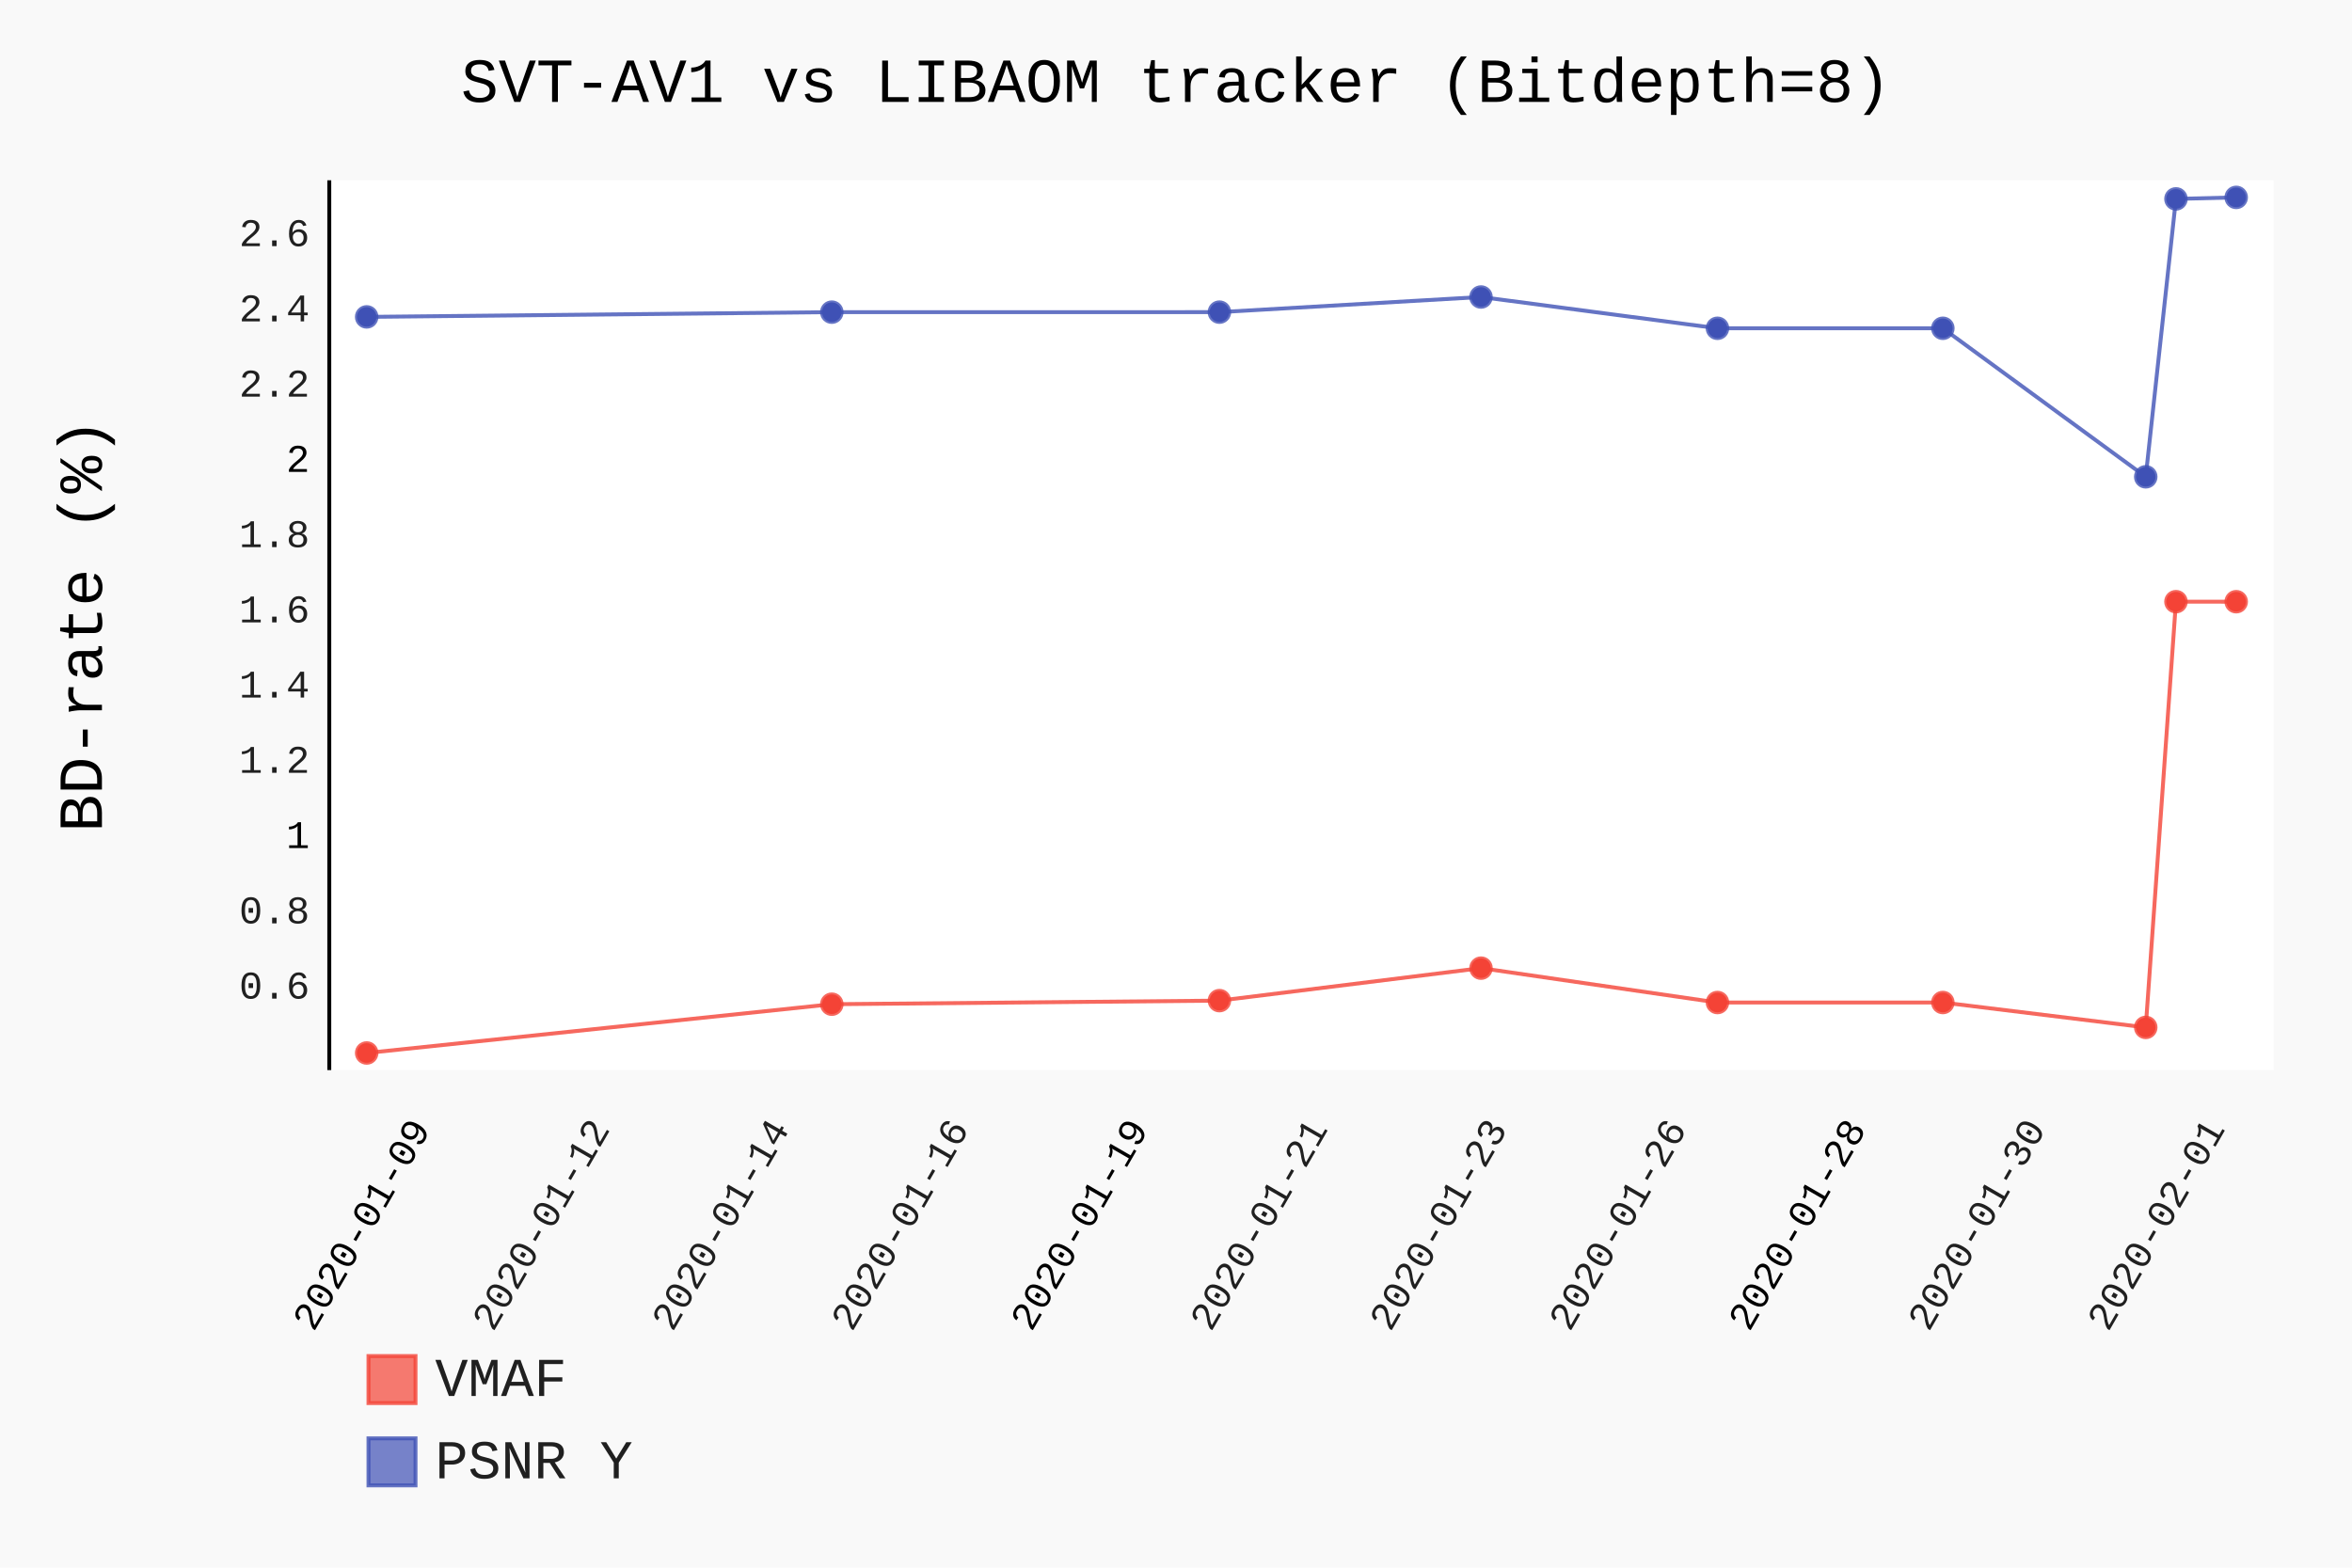
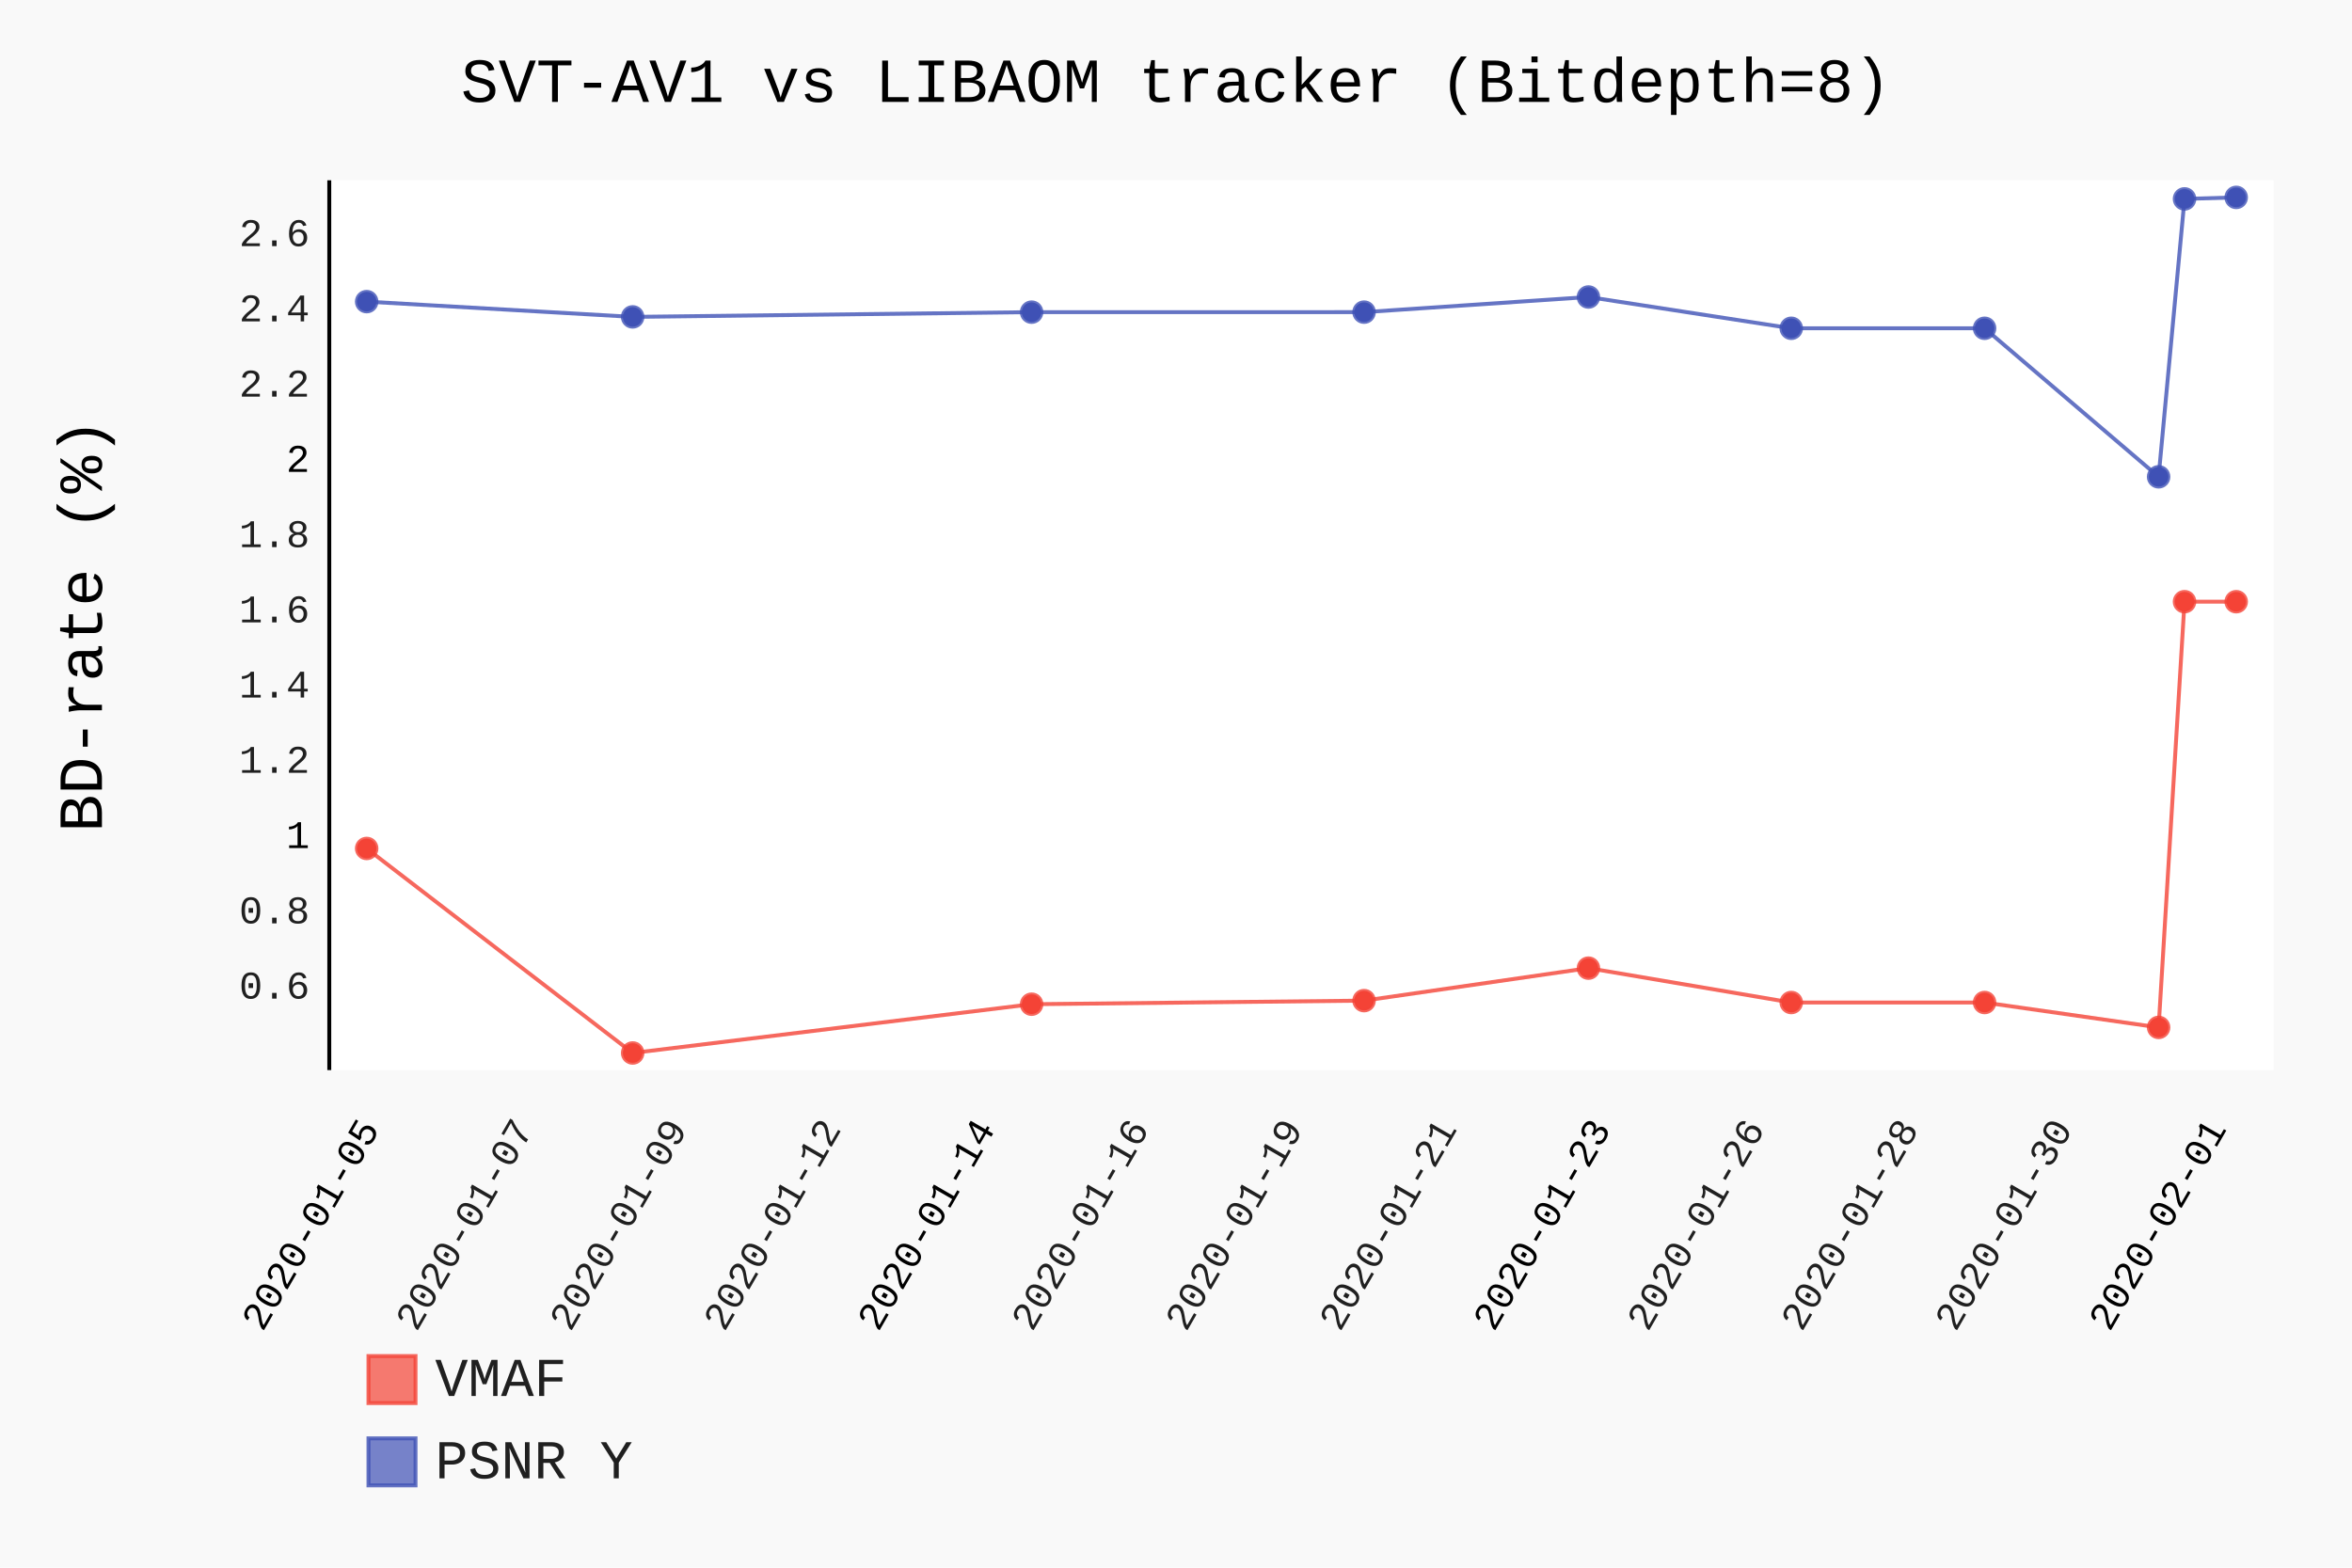
- <svg xmlns="http://www.w3.org/2000/svg" class="pygal-chart" id="chart-658aa5d4-ff4e-437f-906b-da7fda64e968" viewBox="0 0 600 400">
+ <svg xmlns="http://www.w3.org/2000/svg" class="pygal-chart" id="chart-f9b7b735-55b6-4c59-bcd4-cbf4605f7744" viewBox="0 0 600 400">
  <defs>
-     <style type="text/css">#chart-658aa5d4-ff4e-437f-906b-da7fda64e968{-webkit-user-select:none;-webkit-font-smoothing:antialiased;font-family:Consolas,"Liberation Mono",Menlo,Courier,monospace}#chart-658aa5d4-ff4e-437f-906b-da7fda64e968 .title{font-family:Consolas,"Liberation Mono",Menlo,Courier,monospace;font-size:16px}#chart-658aa5d4-ff4e-437f-906b-da7fda64e968 .legends .legend text{font-family:Consolas,"Liberation Mono",Menlo,Courier,monospace;font-size:14px}#chart-658aa5d4-ff4e-437f-906b-da7fda64e968 .axis text{font-family:Consolas,"Liberation Mono",Menlo,Courier,monospace;font-size:10px}#chart-658aa5d4-ff4e-437f-906b-da7fda64e968 .axis text.major{font-family:Consolas,"Liberation Mono",Menlo,Courier,monospace;font-size:10px}#chart-658aa5d4-ff4e-437f-906b-da7fda64e968 .text-overlay text.value{font-family:Consolas,"Liberation Mono",Menlo,Courier,monospace;font-size:16px}#chart-658aa5d4-ff4e-437f-906b-da7fda64e968 .text-overlay text.label{font-family:Consolas,"Liberation Mono",Menlo,Courier,monospace;font-size:10px}#chart-658aa5d4-ff4e-437f-906b-da7fda64e968 .tooltip{font-family:Consolas,"Liberation Mono",Menlo,Courier,monospace;font-size:14px}#chart-658aa5d4-ff4e-437f-906b-da7fda64e968 text.no_data{font-family:Consolas,"Liberation Mono",Menlo,Courier,monospace;font-size:64px}
- #chart-658aa5d4-ff4e-437f-906b-da7fda64e968{background-color:rgba(249,249,249,1)}#chart-658aa5d4-ff4e-437f-906b-da7fda64e968 path,#chart-658aa5d4-ff4e-437f-906b-da7fda64e968 line,#chart-658aa5d4-ff4e-437f-906b-da7fda64e968 rect,#chart-658aa5d4-ff4e-437f-906b-da7fda64e968 circle{-webkit-transition:150ms;-moz-transition:150ms;transition:150ms}#chart-658aa5d4-ff4e-437f-906b-da7fda64e968 .graph &gt; .background{fill:rgba(249,249,249,1)}#chart-658aa5d4-ff4e-437f-906b-da7fda64e968 .plot &gt; .background{fill:rgba(255,255,255,1)}#chart-658aa5d4-ff4e-437f-906b-da7fda64e968 .graph{fill:rgba(0,0,0,.87)}#chart-658aa5d4-ff4e-437f-906b-da7fda64e968 text.no_data{fill:rgba(0,0,0,1)}#chart-658aa5d4-ff4e-437f-906b-da7fda64e968 .title{fill:rgba(0,0,0,1)}#chart-658aa5d4-ff4e-437f-906b-da7fda64e968 .legends .legend text{fill:rgba(0,0,0,.87)}#chart-658aa5d4-ff4e-437f-906b-da7fda64e968 .legends .legend:hover text{fill:rgba(0,0,0,1)}#chart-658aa5d4-ff4e-437f-906b-da7fda64e968 .axis .line{stroke:rgba(0,0,0,1)}#chart-658aa5d4-ff4e-437f-906b-da7fda64e968 .axis .guide.line{stroke:rgba(0,0,0,.54)}#chart-658aa5d4-ff4e-437f-906b-da7fda64e968 .axis .major.line{stroke:rgba(0,0,0,.87)}#chart-658aa5d4-ff4e-437f-906b-da7fda64e968 .axis text.major{fill:rgba(0,0,0,1)}#chart-658aa5d4-ff4e-437f-906b-da7fda64e968 .axis.y .guides:hover .guide.line,#chart-658aa5d4-ff4e-437f-906b-da7fda64e968 .line-graph .axis.x .guides:hover .guide.line,#chart-658aa5d4-ff4e-437f-906b-da7fda64e968 .stackedline-graph .axis.x .guides:hover .guide.line,#chart-658aa5d4-ff4e-437f-906b-da7fda64e968 .xy-graph .axis.x .guides:hover .guide.line{stroke:rgba(0,0,0,1)}#chart-658aa5d4-ff4e-437f-906b-da7fda64e968 .axis .guides:hover text{fill:rgba(0,0,0,1)}#chart-658aa5d4-ff4e-437f-906b-da7fda64e968 .reactive{fill-opacity:.7;stroke-opacity:.8}#chart-658aa5d4-ff4e-437f-906b-da7fda64e968 .ci{stroke:rgba(0,0,0,.87)}#chart-658aa5d4-ff4e-437f-906b-da7fda64e968 .reactive.active,#chart-658aa5d4-ff4e-437f-906b-da7fda64e968 .active .reactive{fill-opacity:.8;stroke-opacity:.9;stroke-width:4}#chart-658aa5d4-ff4e-437f-906b-da7fda64e968 .ci .reactive.active{stroke-width:1.5}#chart-658aa5d4-ff4e-437f-906b-da7fda64e968 .series text{fill:rgba(0,0,0,1)}#chart-658aa5d4-ff4e-437f-906b-da7fda64e968 .tooltip rect{fill:rgba(255,255,255,1);stroke:rgba(0,0,0,1);-webkit-transition:opacity 150ms;-moz-transition:opacity 150ms;transition:opacity 150ms}#chart-658aa5d4-ff4e-437f-906b-da7fda64e968 .tooltip .label{fill:rgba(0,0,0,.87)}#chart-658aa5d4-ff4e-437f-906b-da7fda64e968 .tooltip .label{fill:rgba(0,0,0,.87)}#chart-658aa5d4-ff4e-437f-906b-da7fda64e968 .tooltip .legend{font-size:.8em;fill:rgba(0,0,0,.54)}#chart-658aa5d4-ff4e-437f-906b-da7fda64e968 .tooltip .x_label{font-size:.6em;fill:rgba(0,0,0,1)}#chart-658aa5d4-ff4e-437f-906b-da7fda64e968 .tooltip .xlink{font-size:.5em;text-decoration:underline}#chart-658aa5d4-ff4e-437f-906b-da7fda64e968 .tooltip .value{font-size:1.5em}#chart-658aa5d4-ff4e-437f-906b-da7fda64e968 .bound{font-size:.5em}#chart-658aa5d4-ff4e-437f-906b-da7fda64e968 .max-value{font-size:.75em;fill:rgba(0,0,0,.54)}#chart-658aa5d4-ff4e-437f-906b-da7fda64e968 .map-element{fill:rgba(255,255,255,1);stroke:rgba(0,0,0,.54) !important}#chart-658aa5d4-ff4e-437f-906b-da7fda64e968 .map-element .reactive{fill-opacity:inherit;stroke-opacity:inherit}#chart-658aa5d4-ff4e-437f-906b-da7fda64e968 .color-0,#chart-658aa5d4-ff4e-437f-906b-da7fda64e968 .color-0 a:visited{stroke:#F44336;fill:#F44336}#chart-658aa5d4-ff4e-437f-906b-da7fda64e968 .color-1,#chart-658aa5d4-ff4e-437f-906b-da7fda64e968 .color-1 a:visited{stroke:#3F51B5;fill:#3F51B5}#chart-658aa5d4-ff4e-437f-906b-da7fda64e968 .text-overlay .color-0 text{fill:black}#chart-658aa5d4-ff4e-437f-906b-da7fda64e968 .text-overlay .color-1 text{fill:black}
- #chart-658aa5d4-ff4e-437f-906b-da7fda64e968 text.no_data{text-anchor:middle}#chart-658aa5d4-ff4e-437f-906b-da7fda64e968 .guide.line{fill:none}#chart-658aa5d4-ff4e-437f-906b-da7fda64e968 .centered{text-anchor:middle}#chart-658aa5d4-ff4e-437f-906b-da7fda64e968 .title{text-anchor:middle}#chart-658aa5d4-ff4e-437f-906b-da7fda64e968 .legends .legend text{fill-opacity:1}#chart-658aa5d4-ff4e-437f-906b-da7fda64e968 .axis.x text{text-anchor:middle}#chart-658aa5d4-ff4e-437f-906b-da7fda64e968 .axis.x:not(.web) text[transform]{text-anchor:start}#chart-658aa5d4-ff4e-437f-906b-da7fda64e968 .axis.x:not(.web) text[transform].backwards{text-anchor:end}#chart-658aa5d4-ff4e-437f-906b-da7fda64e968 .axis.y text{text-anchor:end}#chart-658aa5d4-ff4e-437f-906b-da7fda64e968 .axis.y text[transform].backwards{text-anchor:start}#chart-658aa5d4-ff4e-437f-906b-da7fda64e968 .axis.y2 text{text-anchor:start}#chart-658aa5d4-ff4e-437f-906b-da7fda64e968 .axis.y2 text[transform].backwards{text-anchor:end}#chart-658aa5d4-ff4e-437f-906b-da7fda64e968 .axis .guide.line{stroke-dasharray:4,4}#chart-658aa5d4-ff4e-437f-906b-da7fda64e968 .axis .major.guide.line{stroke-dasharray:6,6}#chart-658aa5d4-ff4e-437f-906b-da7fda64e968 .horizontal .axis.y .guide.line,#chart-658aa5d4-ff4e-437f-906b-da7fda64e968 .horizontal .axis.y2 .guide.line,#chart-658aa5d4-ff4e-437f-906b-da7fda64e968 .vertical .axis.x .guide.line{opacity:0}#chart-658aa5d4-ff4e-437f-906b-da7fda64e968 .horizontal .axis.always_show .guide.line,#chart-658aa5d4-ff4e-437f-906b-da7fda64e968 .vertical .axis.always_show .guide.line{opacity:1 !important}#chart-658aa5d4-ff4e-437f-906b-da7fda64e968 .axis.y .guides:hover .guide.line,#chart-658aa5d4-ff4e-437f-906b-da7fda64e968 .axis.y2 .guides:hover .guide.line,#chart-658aa5d4-ff4e-437f-906b-da7fda64e968 .axis.x .guides:hover .guide.line{opacity:1}#chart-658aa5d4-ff4e-437f-906b-da7fda64e968 .axis .guides:hover text{opacity:1}#chart-658aa5d4-ff4e-437f-906b-da7fda64e968 .nofill{fill:none}#chart-658aa5d4-ff4e-437f-906b-da7fda64e968 .subtle-fill{fill-opacity:.2}#chart-658aa5d4-ff4e-437f-906b-da7fda64e968 .dot{stroke-width:1px;fill-opacity:1}#chart-658aa5d4-ff4e-437f-906b-da7fda64e968 .dot.active{stroke-width:5px}#chart-658aa5d4-ff4e-437f-906b-da7fda64e968 .dot.negative{fill:transparent}#chart-658aa5d4-ff4e-437f-906b-da7fda64e968 text,#chart-658aa5d4-ff4e-437f-906b-da7fda64e968 tspan{stroke:none !important}#chart-658aa5d4-ff4e-437f-906b-da7fda64e968 .series text.active{opacity:1}#chart-658aa5d4-ff4e-437f-906b-da7fda64e968 .tooltip rect{fill-opacity:.95;stroke-width:.5}#chart-658aa5d4-ff4e-437f-906b-da7fda64e968 .tooltip text{fill-opacity:1}#chart-658aa5d4-ff4e-437f-906b-da7fda64e968 .showable{visibility:hidden}#chart-658aa5d4-ff4e-437f-906b-da7fda64e968 .showable.shown{visibility:visible}#chart-658aa5d4-ff4e-437f-906b-da7fda64e968 .gauge-background{fill:rgba(229,229,229,1);stroke:none}#chart-658aa5d4-ff4e-437f-906b-da7fda64e968 .bg-lines{stroke:rgba(249,249,249,1);stroke-width:2px}</style>
+     <style type="text/css">#chart-f9b7b735-55b6-4c59-bcd4-cbf4605f7744{-webkit-user-select:none;-webkit-font-smoothing:antialiased;font-family:Consolas,"Liberation Mono",Menlo,Courier,monospace}#chart-f9b7b735-55b6-4c59-bcd4-cbf4605f7744 .title{font-family:Consolas,"Liberation Mono",Menlo,Courier,monospace;font-size:16px}#chart-f9b7b735-55b6-4c59-bcd4-cbf4605f7744 .legends .legend text{font-family:Consolas,"Liberation Mono",Menlo,Courier,monospace;font-size:14px}#chart-f9b7b735-55b6-4c59-bcd4-cbf4605f7744 .axis text{font-family:Consolas,"Liberation Mono",Menlo,Courier,monospace;font-size:10px}#chart-f9b7b735-55b6-4c59-bcd4-cbf4605f7744 .axis text.major{font-family:Consolas,"Liberation Mono",Menlo,Courier,monospace;font-size:10px}#chart-f9b7b735-55b6-4c59-bcd4-cbf4605f7744 .text-overlay text.value{font-family:Consolas,"Liberation Mono",Menlo,Courier,monospace;font-size:16px}#chart-f9b7b735-55b6-4c59-bcd4-cbf4605f7744 .text-overlay text.label{font-family:Consolas,"Liberation Mono",Menlo,Courier,monospace;font-size:10px}#chart-f9b7b735-55b6-4c59-bcd4-cbf4605f7744 .tooltip{font-family:Consolas,"Liberation Mono",Menlo,Courier,monospace;font-size:14px}#chart-f9b7b735-55b6-4c59-bcd4-cbf4605f7744 text.no_data{font-family:Consolas,"Liberation Mono",Menlo,Courier,monospace;font-size:64px}
+ #chart-f9b7b735-55b6-4c59-bcd4-cbf4605f7744{background-color:rgba(249,249,249,1)}#chart-f9b7b735-55b6-4c59-bcd4-cbf4605f7744 path,#chart-f9b7b735-55b6-4c59-bcd4-cbf4605f7744 line,#chart-f9b7b735-55b6-4c59-bcd4-cbf4605f7744 rect,#chart-f9b7b735-55b6-4c59-bcd4-cbf4605f7744 circle{-webkit-transition:150ms;-moz-transition:150ms;transition:150ms}#chart-f9b7b735-55b6-4c59-bcd4-cbf4605f7744 .graph &gt; .background{fill:rgba(249,249,249,1)}#chart-f9b7b735-55b6-4c59-bcd4-cbf4605f7744 .plot &gt; .background{fill:rgba(255,255,255,1)}#chart-f9b7b735-55b6-4c59-bcd4-cbf4605f7744 .graph{fill:rgba(0,0,0,.87)}#chart-f9b7b735-55b6-4c59-bcd4-cbf4605f7744 text.no_data{fill:rgba(0,0,0,1)}#chart-f9b7b735-55b6-4c59-bcd4-cbf4605f7744 .title{fill:rgba(0,0,0,1)}#chart-f9b7b735-55b6-4c59-bcd4-cbf4605f7744 .legends .legend text{fill:rgba(0,0,0,.87)}#chart-f9b7b735-55b6-4c59-bcd4-cbf4605f7744 .legends .legend:hover text{fill:rgba(0,0,0,1)}#chart-f9b7b735-55b6-4c59-bcd4-cbf4605f7744 .axis .line{stroke:rgba(0,0,0,1)}#chart-f9b7b735-55b6-4c59-bcd4-cbf4605f7744 .axis .guide.line{stroke:rgba(0,0,0,.54)}#chart-f9b7b735-55b6-4c59-bcd4-cbf4605f7744 .axis .major.line{stroke:rgba(0,0,0,.87)}#chart-f9b7b735-55b6-4c59-bcd4-cbf4605f7744 .axis text.major{fill:rgba(0,0,0,1)}#chart-f9b7b735-55b6-4c59-bcd4-cbf4605f7744 .axis.y .guides:hover .guide.line,#chart-f9b7b735-55b6-4c59-bcd4-cbf4605f7744 .line-graph .axis.x .guides:hover .guide.line,#chart-f9b7b735-55b6-4c59-bcd4-cbf4605f7744 .stackedline-graph .axis.x .guides:hover .guide.line,#chart-f9b7b735-55b6-4c59-bcd4-cbf4605f7744 .xy-graph .axis.x .guides:hover .guide.line{stroke:rgba(0,0,0,1)}#chart-f9b7b735-55b6-4c59-bcd4-cbf4605f7744 .axis .guides:hover text{fill:rgba(0,0,0,1)}#chart-f9b7b735-55b6-4c59-bcd4-cbf4605f7744 .reactive{fill-opacity:.7;stroke-opacity:.8}#chart-f9b7b735-55b6-4c59-bcd4-cbf4605f7744 .ci{stroke:rgba(0,0,0,.87)}#chart-f9b7b735-55b6-4c59-bcd4-cbf4605f7744 .reactive.active,#chart-f9b7b735-55b6-4c59-bcd4-cbf4605f7744 .active .reactive{fill-opacity:.8;stroke-opacity:.9;stroke-width:4}#chart-f9b7b735-55b6-4c59-bcd4-cbf4605f7744 .ci .reactive.active{stroke-width:1.5}#chart-f9b7b735-55b6-4c59-bcd4-cbf4605f7744 .series text{fill:rgba(0,0,0,1)}#chart-f9b7b735-55b6-4c59-bcd4-cbf4605f7744 .tooltip rect{fill:rgba(255,255,255,1);stroke:rgba(0,0,0,1);-webkit-transition:opacity 150ms;-moz-transition:opacity 150ms;transition:opacity 150ms}#chart-f9b7b735-55b6-4c59-bcd4-cbf4605f7744 .tooltip .label{fill:rgba(0,0,0,.87)}#chart-f9b7b735-55b6-4c59-bcd4-cbf4605f7744 .tooltip .label{fill:rgba(0,0,0,.87)}#chart-f9b7b735-55b6-4c59-bcd4-cbf4605f7744 .tooltip .legend{font-size:.8em;fill:rgba(0,0,0,.54)}#chart-f9b7b735-55b6-4c59-bcd4-cbf4605f7744 .tooltip .x_label{font-size:.6em;fill:rgba(0,0,0,1)}#chart-f9b7b735-55b6-4c59-bcd4-cbf4605f7744 .tooltip .xlink{font-size:.5em;text-decoration:underline}#chart-f9b7b735-55b6-4c59-bcd4-cbf4605f7744 .tooltip .value{font-size:1.5em}#chart-f9b7b735-55b6-4c59-bcd4-cbf4605f7744 .bound{font-size:.5em}#chart-f9b7b735-55b6-4c59-bcd4-cbf4605f7744 .max-value{font-size:.75em;fill:rgba(0,0,0,.54)}#chart-f9b7b735-55b6-4c59-bcd4-cbf4605f7744 .map-element{fill:rgba(255,255,255,1);stroke:rgba(0,0,0,.54) !important}#chart-f9b7b735-55b6-4c59-bcd4-cbf4605f7744 .map-element .reactive{fill-opacity:inherit;stroke-opacity:inherit}#chart-f9b7b735-55b6-4c59-bcd4-cbf4605f7744 .color-0,#chart-f9b7b735-55b6-4c59-bcd4-cbf4605f7744 .color-0 a:visited{stroke:#F44336;fill:#F44336}#chart-f9b7b735-55b6-4c59-bcd4-cbf4605f7744 .color-1,#chart-f9b7b735-55b6-4c59-bcd4-cbf4605f7744 .color-1 a:visited{stroke:#3F51B5;fill:#3F51B5}#chart-f9b7b735-55b6-4c59-bcd4-cbf4605f7744 .text-overlay .color-0 text{fill:black}#chart-f9b7b735-55b6-4c59-bcd4-cbf4605f7744 .text-overlay .color-1 text{fill:black}
+ #chart-f9b7b735-55b6-4c59-bcd4-cbf4605f7744 text.no_data{text-anchor:middle}#chart-f9b7b735-55b6-4c59-bcd4-cbf4605f7744 .guide.line{fill:none}#chart-f9b7b735-55b6-4c59-bcd4-cbf4605f7744 .centered{text-anchor:middle}#chart-f9b7b735-55b6-4c59-bcd4-cbf4605f7744 .title{text-anchor:middle}#chart-f9b7b735-55b6-4c59-bcd4-cbf4605f7744 .legends .legend text{fill-opacity:1}#chart-f9b7b735-55b6-4c59-bcd4-cbf4605f7744 .axis.x text{text-anchor:middle}#chart-f9b7b735-55b6-4c59-bcd4-cbf4605f7744 .axis.x:not(.web) text[transform]{text-anchor:start}#chart-f9b7b735-55b6-4c59-bcd4-cbf4605f7744 .axis.x:not(.web) text[transform].backwards{text-anchor:end}#chart-f9b7b735-55b6-4c59-bcd4-cbf4605f7744 .axis.y text{text-anchor:end}#chart-f9b7b735-55b6-4c59-bcd4-cbf4605f7744 .axis.y text[transform].backwards{text-anchor:start}#chart-f9b7b735-55b6-4c59-bcd4-cbf4605f7744 .axis.y2 text{text-anchor:start}#chart-f9b7b735-55b6-4c59-bcd4-cbf4605f7744 .axis.y2 text[transform].backwards{text-anchor:end}#chart-f9b7b735-55b6-4c59-bcd4-cbf4605f7744 .axis .guide.line{stroke-dasharray:4,4}#chart-f9b7b735-55b6-4c59-bcd4-cbf4605f7744 .axis .major.guide.line{stroke-dasharray:6,6}#chart-f9b7b735-55b6-4c59-bcd4-cbf4605f7744 .horizontal .axis.y .guide.line,#chart-f9b7b735-55b6-4c59-bcd4-cbf4605f7744 .horizontal .axis.y2 .guide.line,#chart-f9b7b735-55b6-4c59-bcd4-cbf4605f7744 .vertical .axis.x .guide.line{opacity:0}#chart-f9b7b735-55b6-4c59-bcd4-cbf4605f7744 .horizontal .axis.always_show .guide.line,#chart-f9b7b735-55b6-4c59-bcd4-cbf4605f7744 .vertical .axis.always_show .guide.line{opacity:1 !important}#chart-f9b7b735-55b6-4c59-bcd4-cbf4605f7744 .axis.y .guides:hover .guide.line,#chart-f9b7b735-55b6-4c59-bcd4-cbf4605f7744 .axis.y2 .guides:hover .guide.line,#chart-f9b7b735-55b6-4c59-bcd4-cbf4605f7744 .axis.x .guides:hover .guide.line{opacity:1}#chart-f9b7b735-55b6-4c59-bcd4-cbf4605f7744 .axis .guides:hover text{opacity:1}#chart-f9b7b735-55b6-4c59-bcd4-cbf4605f7744 .nofill{fill:none}#chart-f9b7b735-55b6-4c59-bcd4-cbf4605f7744 .subtle-fill{fill-opacity:.2}#chart-f9b7b735-55b6-4c59-bcd4-cbf4605f7744 .dot{stroke-width:1px;fill-opacity:1}#chart-f9b7b735-55b6-4c59-bcd4-cbf4605f7744 .dot.active{stroke-width:5px}#chart-f9b7b735-55b6-4c59-bcd4-cbf4605f7744 .dot.negative{fill:transparent}#chart-f9b7b735-55b6-4c59-bcd4-cbf4605f7744 text,#chart-f9b7b735-55b6-4c59-bcd4-cbf4605f7744 tspan{stroke:none !important}#chart-f9b7b735-55b6-4c59-bcd4-cbf4605f7744 .series text.active{opacity:1}#chart-f9b7b735-55b6-4c59-bcd4-cbf4605f7744 .tooltip rect{fill-opacity:.95;stroke-width:.5}#chart-f9b7b735-55b6-4c59-bcd4-cbf4605f7744 .tooltip text{fill-opacity:1}#chart-f9b7b735-55b6-4c59-bcd4-cbf4605f7744 .showable{visibility:hidden}#chart-f9b7b735-55b6-4c59-bcd4-cbf4605f7744 .showable.shown{visibility:visible}#chart-f9b7b735-55b6-4c59-bcd4-cbf4605f7744 .gauge-background{fill:rgba(229,229,229,1);stroke:none}#chart-f9b7b735-55b6-4c59-bcd4-cbf4605f7744 .bg-lines{stroke:rgba(249,249,249,1);stroke-width:2px}</style>
  </defs>
  <g class="graph datetimeline-graph vertical">
    <rect class="background" height="400" width="600" x="0" y="0" />
    <g class="plot" transform="translate(84, 46)">
      <rect class="background" height="227.038" width="496.0" x="0" y="0" />
      <g class="axis y">
        <g class="guides">
          <text class="" x="-5" y="208.792">0.6</text>
        </g>
        <g class="guides">
          <text class="" x="-5" y="189.593">0.8</text>
        </g>
        <g class="guides">
          <text class="major" x="-5" y="170.393">1</text>
        </g>
        <g class="guides">
          <text class="" x="-5" y="151.194">1.2</text>
        </g>
        <g class="guides">
          <text class="" x="-5" y="131.995">1.4</text>
        </g>
        <g class="guides">
          <text class="" x="-5" y="112.796">1.6</text>
        </g>
        <g class="guides">
          <text class="" x="-5" y="93.597">1.8</text>
        </g>
        <g class="guides">
          <text class="major" x="-5" y="74.398">2</text>
        </g>
        <g class="guides">
          <text class="" x="-5" y="55.199">2.2</text>
        </g>
        <g class="guides">
          <text class="" x="-5" y="36">2.4</text>
        </g>
        <g class="guides">
          <text class="" x="-5" y="16.8">2.6</text>
        </g>
      </g>
      <g class="axis x">
        <path class="line" d="M0 0 v227.038" />
        <g class="guides">
-           <path class="major guide line" d="M26.019 0 v227.038" />
-           <text class="major backwards" transform="rotate(300 26.01853 242.0385)" x="26.019" y="242.038">2020-01-09</text>
+           <path class="major guide line" d="M12.994 0 v227.038" />
+           <text class="major backwards" transform="rotate(300 12.99381 242.0385)" x="12.994" y="242.038">2020-01-05</text>
        </g>
        <g class="guides">
-           <path class="guide line" d="M71.796 0 v227.038" />
-           <text class="backwards" transform="rotate(300 71.79649 242.0385)" x="71.796" y="242.038">2020-01-12</text>
+           <path class="guide line" d="M52.259 0 v227.038" />
+           <text class="backwards" transform="rotate(300 52.25908 242.0385)" x="52.259" y="242.038">2020-01-07</text>
        </g>
        <g class="guides">
-           <path class="guide line" d="M117.574 0 v227.038" />
-           <text class="backwards" transform="rotate(300 117.5745 242.0385)" x="117.574" y="242.038">2020-01-14</text>
+           <path class="guide line" d="M91.524 0 v227.038" />
+           <text class="backwards" transform="rotate(300 91.52435 242.0385)" x="91.524" y="242.038">2020-01-09</text>
        </g>
        <g class="guides">
-           <path class="guide line" d="M163.352 0 v227.038" />
-           <text class="backwards" transform="rotate(300 163.3524 242.0385)" x="163.352" y="242.038">2020-01-16</text>
+           <path class="guide line" d="M130.79 0 v227.038" />
+           <text class="backwards" transform="rotate(300 130.7896 242.0385)" x="130.79" y="242.038">2020-01-12</text>
        </g>
        <g class="guides">
-           <path class="major guide line" d="M209.13 0 v227.038" />
-           <text class="major backwards" transform="rotate(300 209.1304 242.0385)" x="209.13" y="242.038">2020-01-19</text>
+           <path class="major guide line" d="M170.055 0 v227.038" />
+           <text class="major backwards" transform="rotate(300 170.0549 242.0385)" x="170.055" y="242.038">2020-01-14</text>
        </g>
        <g class="guides">
-           <path class="guide line" d="M254.908 0 v227.038" />
-           <text class="backwards" transform="rotate(300 254.9084 242.0385)" x="254.908" y="242.038">2020-01-21</text>
+           <path class="guide line" d="M209.32 0 v227.038" />
+           <text class="backwards" transform="rotate(300 209.3202 242.0385)" x="209.32" y="242.038">2020-01-16</text>
        </g>
        <g class="guides">
-           <path class="guide line" d="M300.686 0 v227.038" />
-           <text class="backwards" transform="rotate(300 300.6863 242.0385)" x="300.686" y="242.038">2020-01-23</text>
+           <path class="guide line" d="M248.585 0 v227.038" />
+           <text class="backwards" transform="rotate(300 248.5854 242.0385)" x="248.585" y="242.038">2020-01-19</text>
        </g>
        <g class="guides">
-           <path class="guide line" d="M346.464 0 v227.038" />
-           <text class="backwards" transform="rotate(300 346.4643 242.0385)" x="346.464" y="242.038">2020-01-26</text>
+           <path class="guide line" d="M287.851 0 v227.038" />
+           <text class="backwards" transform="rotate(300 287.8507 242.0385)" x="287.851" y="242.038">2020-01-21</text>
        </g>
        <g class="guides">
-           <path class="major guide line" d="M392.242 0 v227.038" />
-           <text class="major backwards" transform="rotate(300 392.2422 242.0385)" x="392.242" y="242.038">2020-01-28</text>
+           <path class="major guide line" d="M327.116 0 v227.038" />
+           <text class="major backwards" transform="rotate(300 327.116 242.0385)" x="327.116" y="242.038">2020-01-23</text>
        </g>
        <g class="guides">
-           <path class="guide line" d="M438.02 0 v227.038" />
-           <text class="backwards" transform="rotate(300 438.0202 242.0385)" x="438.02" y="242.038">2020-01-30</text>
+           <path class="guide line" d="M366.381 0 v227.038" />
+           <text class="backwards" transform="rotate(300 366.3813 242.0385)" x="366.381" y="242.038">2020-01-26</text>
        </g>
        <g class="guides">
-           <path class="guide line" d="M483.798 0 v227.038" />
-           <text class="backwards" transform="rotate(300 483.7982 242.0385)" x="483.798" y="242.038">2020-02-01</text>
+           <path class="guide line" d="M405.647 0 v227.038" />
+           <text class="backwards" transform="rotate(300 405.6465 242.0385)" x="405.647" y="242.038">2020-01-28</text>
+         </g>
+         <g class="guides">
+           <path class="guide line" d="M444.912 0 v227.038" />
+           <text class="backwards" transform="rotate(300 444.9118 242.0385)" x="444.912" y="242.038">2020-01-30</text>
+         </g>
+         <g class="guides">
+           <path class="major guide line" d="M484.177 0 v227.038" />
+           <text class="major backwards" transform="rotate(300 484.1771 242.0385)" x="484.177" y="242.038">2020-02-01</text>
        </g>
      </g>
      <g class="series serie-0 color-0">
-         <path class="line reactive nofill" d="M9.538 222.672 L128.195 210.227 227.075 209.312 293.804 201.024 354.126 209.794 411.626 209.794 463.383 216.147 471.091 107.519 486.462 107.526" />
+         <path class="line reactive nofill" d="M9.538 170.488 L77.389 222.672 179.164 210.227 263.977 209.312 321.213 201.024 372.953 209.794 422.273 209.794 466.666 216.147 473.278 107.519 486.462 107.526" />
      </g>
      <g class="series serie-1 color-1">
-         <path class="line reactive nofill" d="M9.538 34.856 L128.195 33.646 227.075 33.643 293.804 29.781 354.126 37.763 411.626 37.763 463.383 75.659 471.091 4.747 486.462 4.366" />
+         <path class="line reactive nofill" d="M9.538 30.96 L77.389 34.856 179.164 33.646 263.977 33.643 321.213 29.781 372.953 37.763 422.273 37.763 466.666 75.659 473.278 4.747 486.462 4.366" />
      </g>
    </g>
    <g class="titles">
      <text class="title plot_title" x="300.0" y="26">SVT-AV1 vs LIBAOM tracker (Bitdepth=8)</text>
      <text class="title" transform="rotate(-90 0 159.5192)" x="0" y="185.519">BD-rate (%)</text>
    </g>
    <g class="plot overlay" transform="translate(84, 46)">
      <g class="series serie-0 color-0">
        <g class="dots">
-           <circle class="dot reactive tooltip-trigger" cx="9.538" cy="222.672" r="2.5" />
+           <circle class="dot reactive tooltip-trigger" cx="9.538" cy="170.488" r="2.5" />
        </g>
        <g class="dots">
-           <circle class="dot reactive tooltip-trigger" cx="128.195" cy="210.227" r="2.5" />
+           <circle class="dot reactive tooltip-trigger" cx="77.389" cy="222.672" r="2.5" />
        </g>
        <g class="dots">
-           <circle class="dot reactive tooltip-trigger" cx="227.075" cy="209.312" r="2.5" />
+           <circle class="dot reactive tooltip-trigger" cx="179.164" cy="210.227" r="2.5" />
        </g>
        <g class="dots">
-           <circle class="dot reactive tooltip-trigger" cx="293.804" cy="201.024" r="2.5" />
+           <circle class="dot reactive tooltip-trigger" cx="263.977" cy="209.312" r="2.5" />
        </g>
        <g class="dots">
-           <circle class="dot reactive tooltip-trigger" cx="354.126" cy="209.794" r="2.5" />
+           <circle class="dot reactive tooltip-trigger" cx="321.213" cy="201.024" r="2.5" />
        </g>
        <g class="dots">
-           <circle class="dot reactive tooltip-trigger" cx="411.626" cy="209.794" r="2.5" />
+           <circle class="dot reactive tooltip-trigger" cx="372.953" cy="209.794" r="2.5" />
        </g>
        <g class="dots">
-           <circle class="dot reactive tooltip-trigger" cx="463.383" cy="216.147" r="2.5" />
+           <circle class="dot reactive tooltip-trigger" cx="422.273" cy="209.794" r="2.5" />
        </g>
        <g class="dots">
-           <circle class="dot reactive tooltip-trigger" cx="471.091" cy="107.519" r="2.5" />
+           <circle class="dot reactive tooltip-trigger" cx="466.666" cy="216.147" r="2.5" />
+         </g>
+         <g class="dots">
+           <circle class="dot reactive tooltip-trigger" cx="473.278" cy="107.519" r="2.5" />
        </g>
        <g class="dots">
          <circle class="dot reactive tooltip-trigger" cx="486.462" cy="107.526" r="2.5" />
        </g>
      </g>
      <g class="series serie-1 color-1">
        <g class="dots">
-           <circle class="dot reactive tooltip-trigger" cx="9.538" cy="34.856" r="2.5" />
+           <circle class="dot reactive tooltip-trigger" cx="9.538" cy="30.96" r="2.5" />
        </g>
        <g class="dots">
-           <circle class="dot reactive tooltip-trigger" cx="128.195" cy="33.646" r="2.5" />
+           <circle class="dot reactive tooltip-trigger" cx="77.389" cy="34.856" r="2.5" />
        </g>
        <g class="dots">
-           <circle class="dot reactive tooltip-trigger" cx="227.075" cy="33.643" r="2.5" />
+           <circle class="dot reactive tooltip-trigger" cx="179.164" cy="33.646" r="2.5" />
        </g>
        <g class="dots">
-           <circle class="dot reactive tooltip-trigger" cx="293.804" cy="29.781" r="2.5" />
+           <circle class="dot reactive tooltip-trigger" cx="263.977" cy="33.643" r="2.5" />
        </g>
        <g class="dots">
-           <circle class="dot reactive tooltip-trigger" cx="354.126" cy="37.763" r="2.5" />
+           <circle class="dot reactive tooltip-trigger" cx="321.213" cy="29.781" r="2.5" />
        </g>
        <g class="dots">
-           <circle class="dot reactive tooltip-trigger" cx="411.626" cy="37.763" r="2.5" />
+           <circle class="dot reactive tooltip-trigger" cx="372.953" cy="37.763" r="2.5" />
        </g>
        <g class="dots">
-           <circle class="dot reactive tooltip-trigger" cx="463.383" cy="75.659" r="2.5" />
+           <circle class="dot reactive tooltip-trigger" cx="422.273" cy="37.763" r="2.5" />
        </g>
        <g class="dots">
-           <circle class="dot reactive tooltip-trigger" cx="471.091" cy="4.747" r="2.5" />
+           <circle class="dot reactive tooltip-trigger" cx="466.666" cy="75.659" r="2.5" />
+         </g>
+         <g class="dots">
+           <circle class="dot reactive tooltip-trigger" cx="473.278" cy="4.747" r="2.5" />
        </g>
        <g class="dots">
          <circle class="dot reactive tooltip-trigger" cx="486.462" cy="4.366" r="2.5" />
        </g>
      </g>
    </g>
    <g class="plot text-overlay" transform="translate(84, 46)">
      <g class="series serie-0 color-0" />
      <g class="series serie-1 color-1" />
    </g>
    <g class="plot tooltip-overlay" transform="translate(84, 46)">
      <g class="tooltip" style="opacity: 0" transform="translate(0 0)">
        <rect class="tooltip-box" height="0" rx="0" ry="0" width="0" />
        <g class="text" />
      </g>
    </g>
    <g class="legends" transform="translate(94, 345)">
      <g class="legend reactive activate-serie" id="activate-serie-0">
        <rect class="color-0 reactive" height="12" width="12" x="0.0" y="1.0" />
        <text x="17.0" y="11.2">VMAF</text>
      </g>
      <g class="legend reactive activate-serie" id="activate-serie-1">
        <rect class="color-1 reactive" height="12" width="12" x="0.0" y="22.0" />
        <text x="17.0" y="32.2">PSNR Y</text>
      </g>
    </g>
  </g>
</svg>
